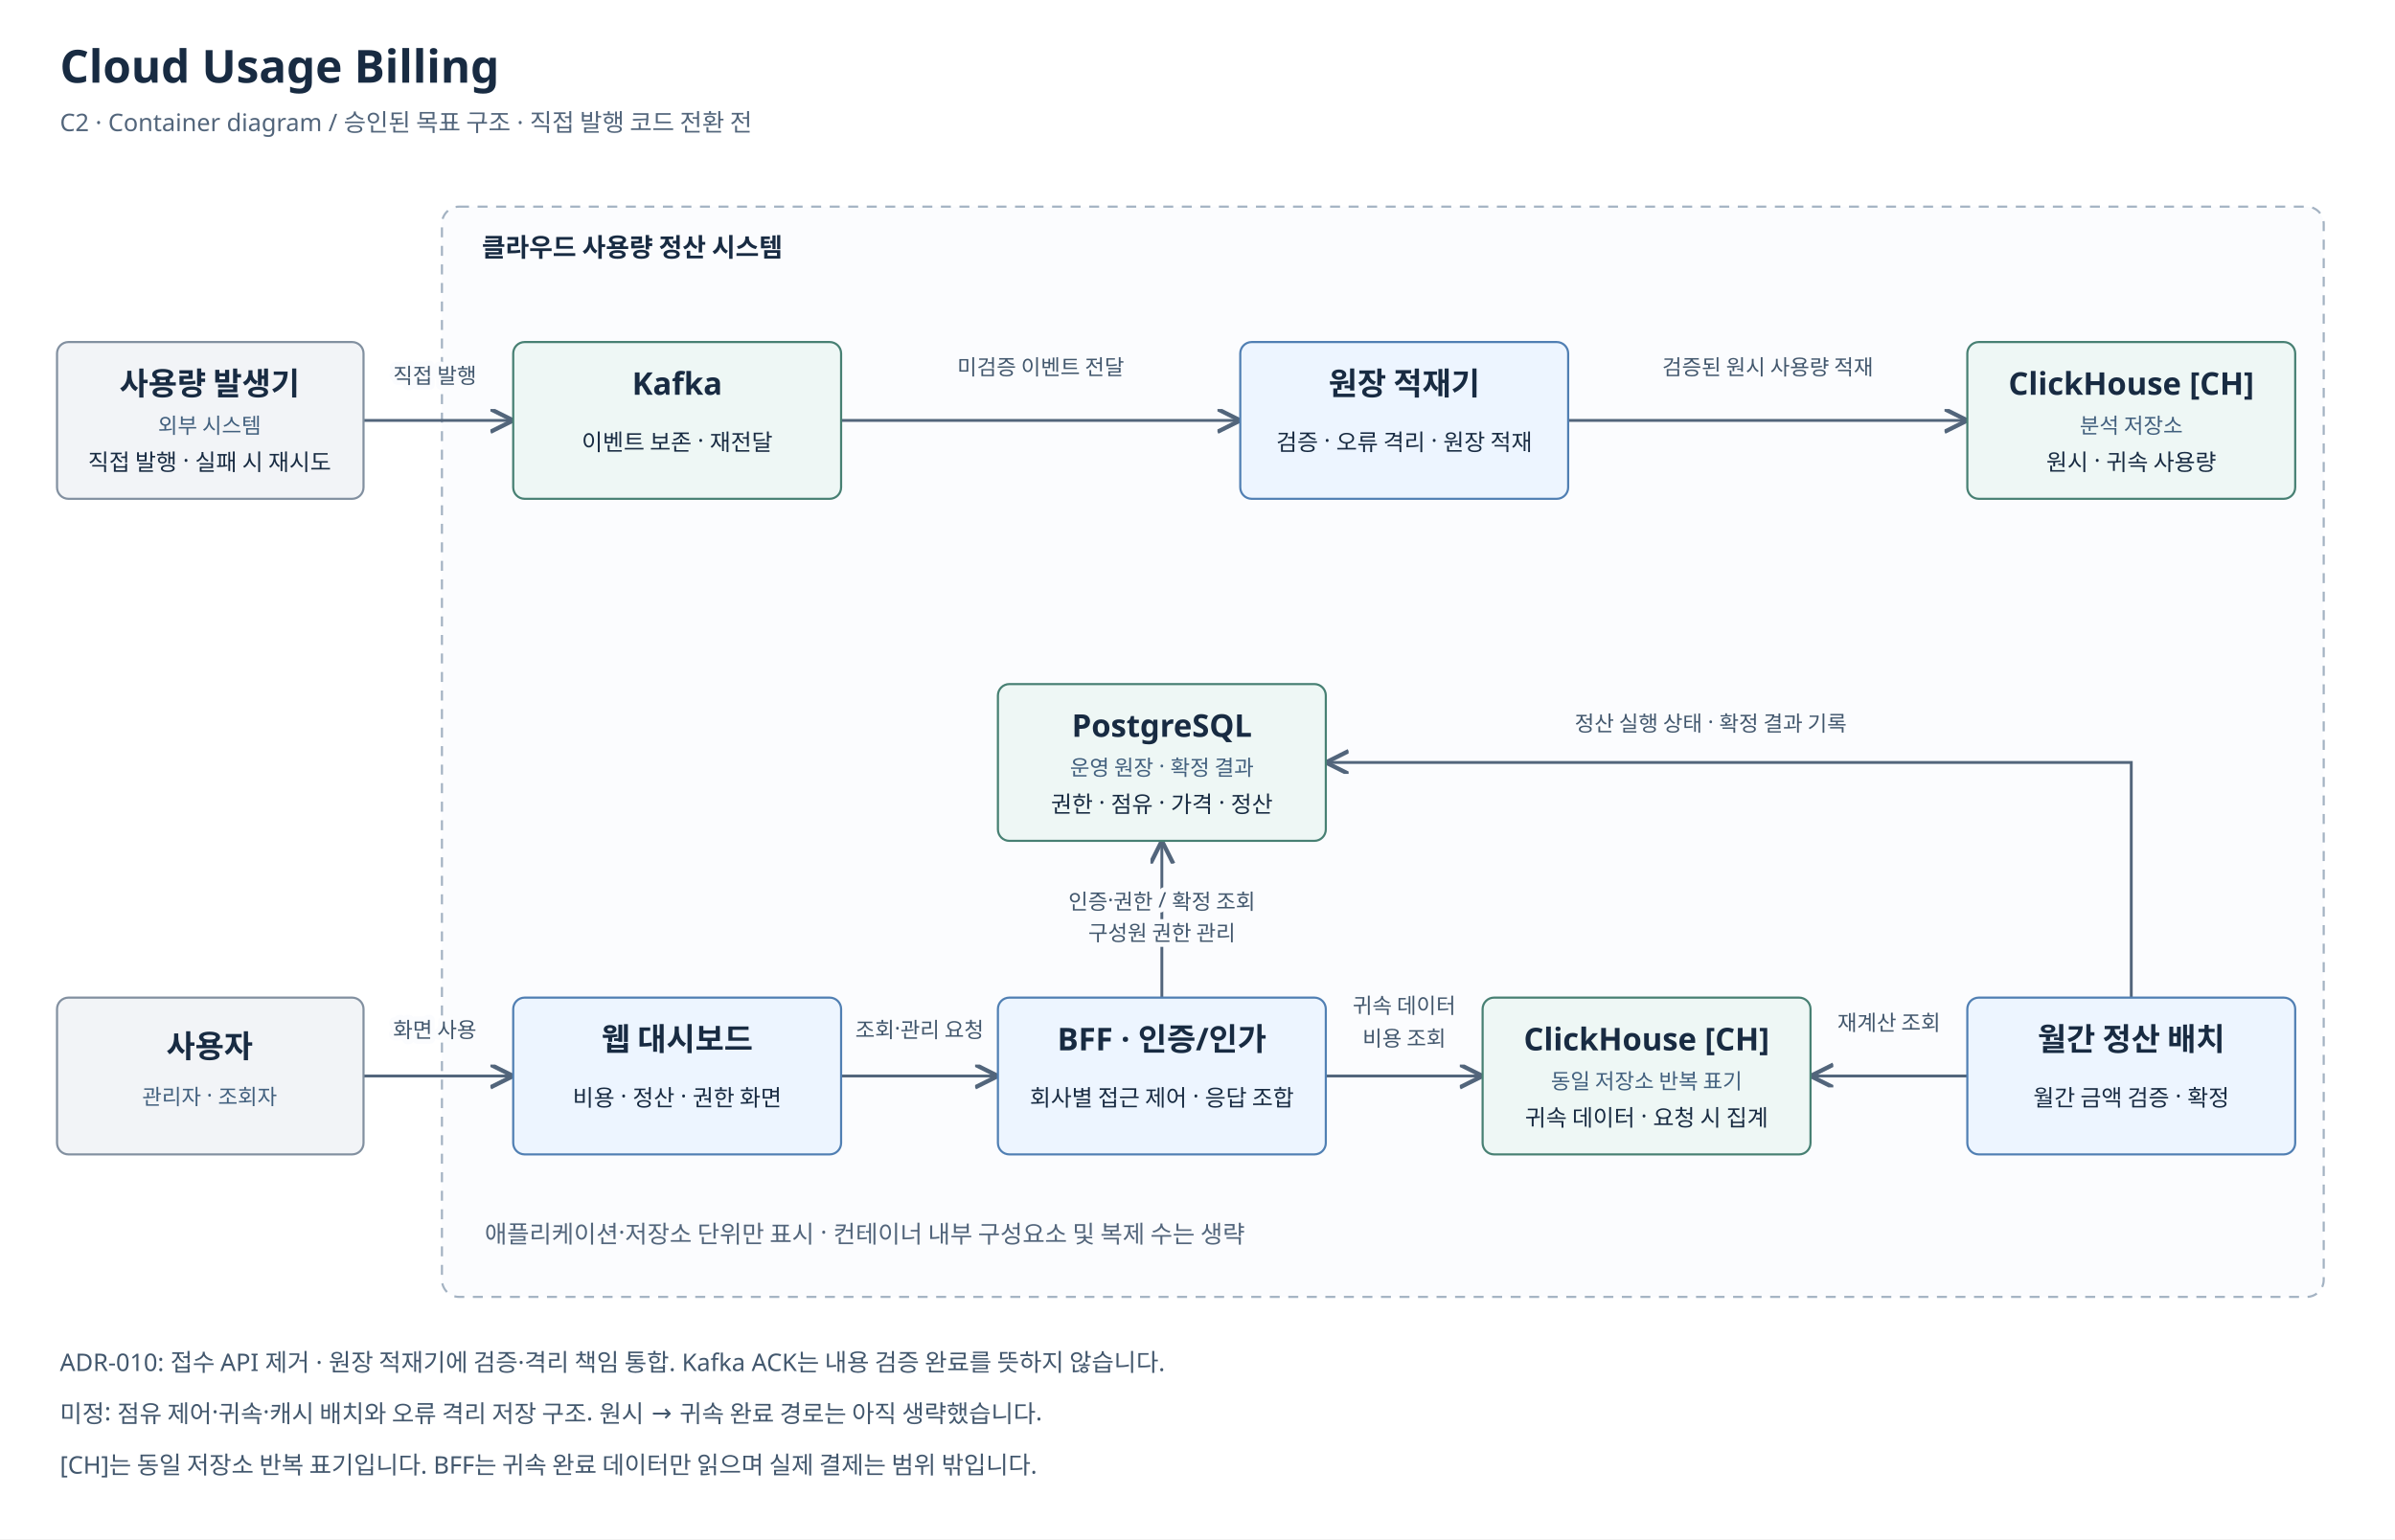
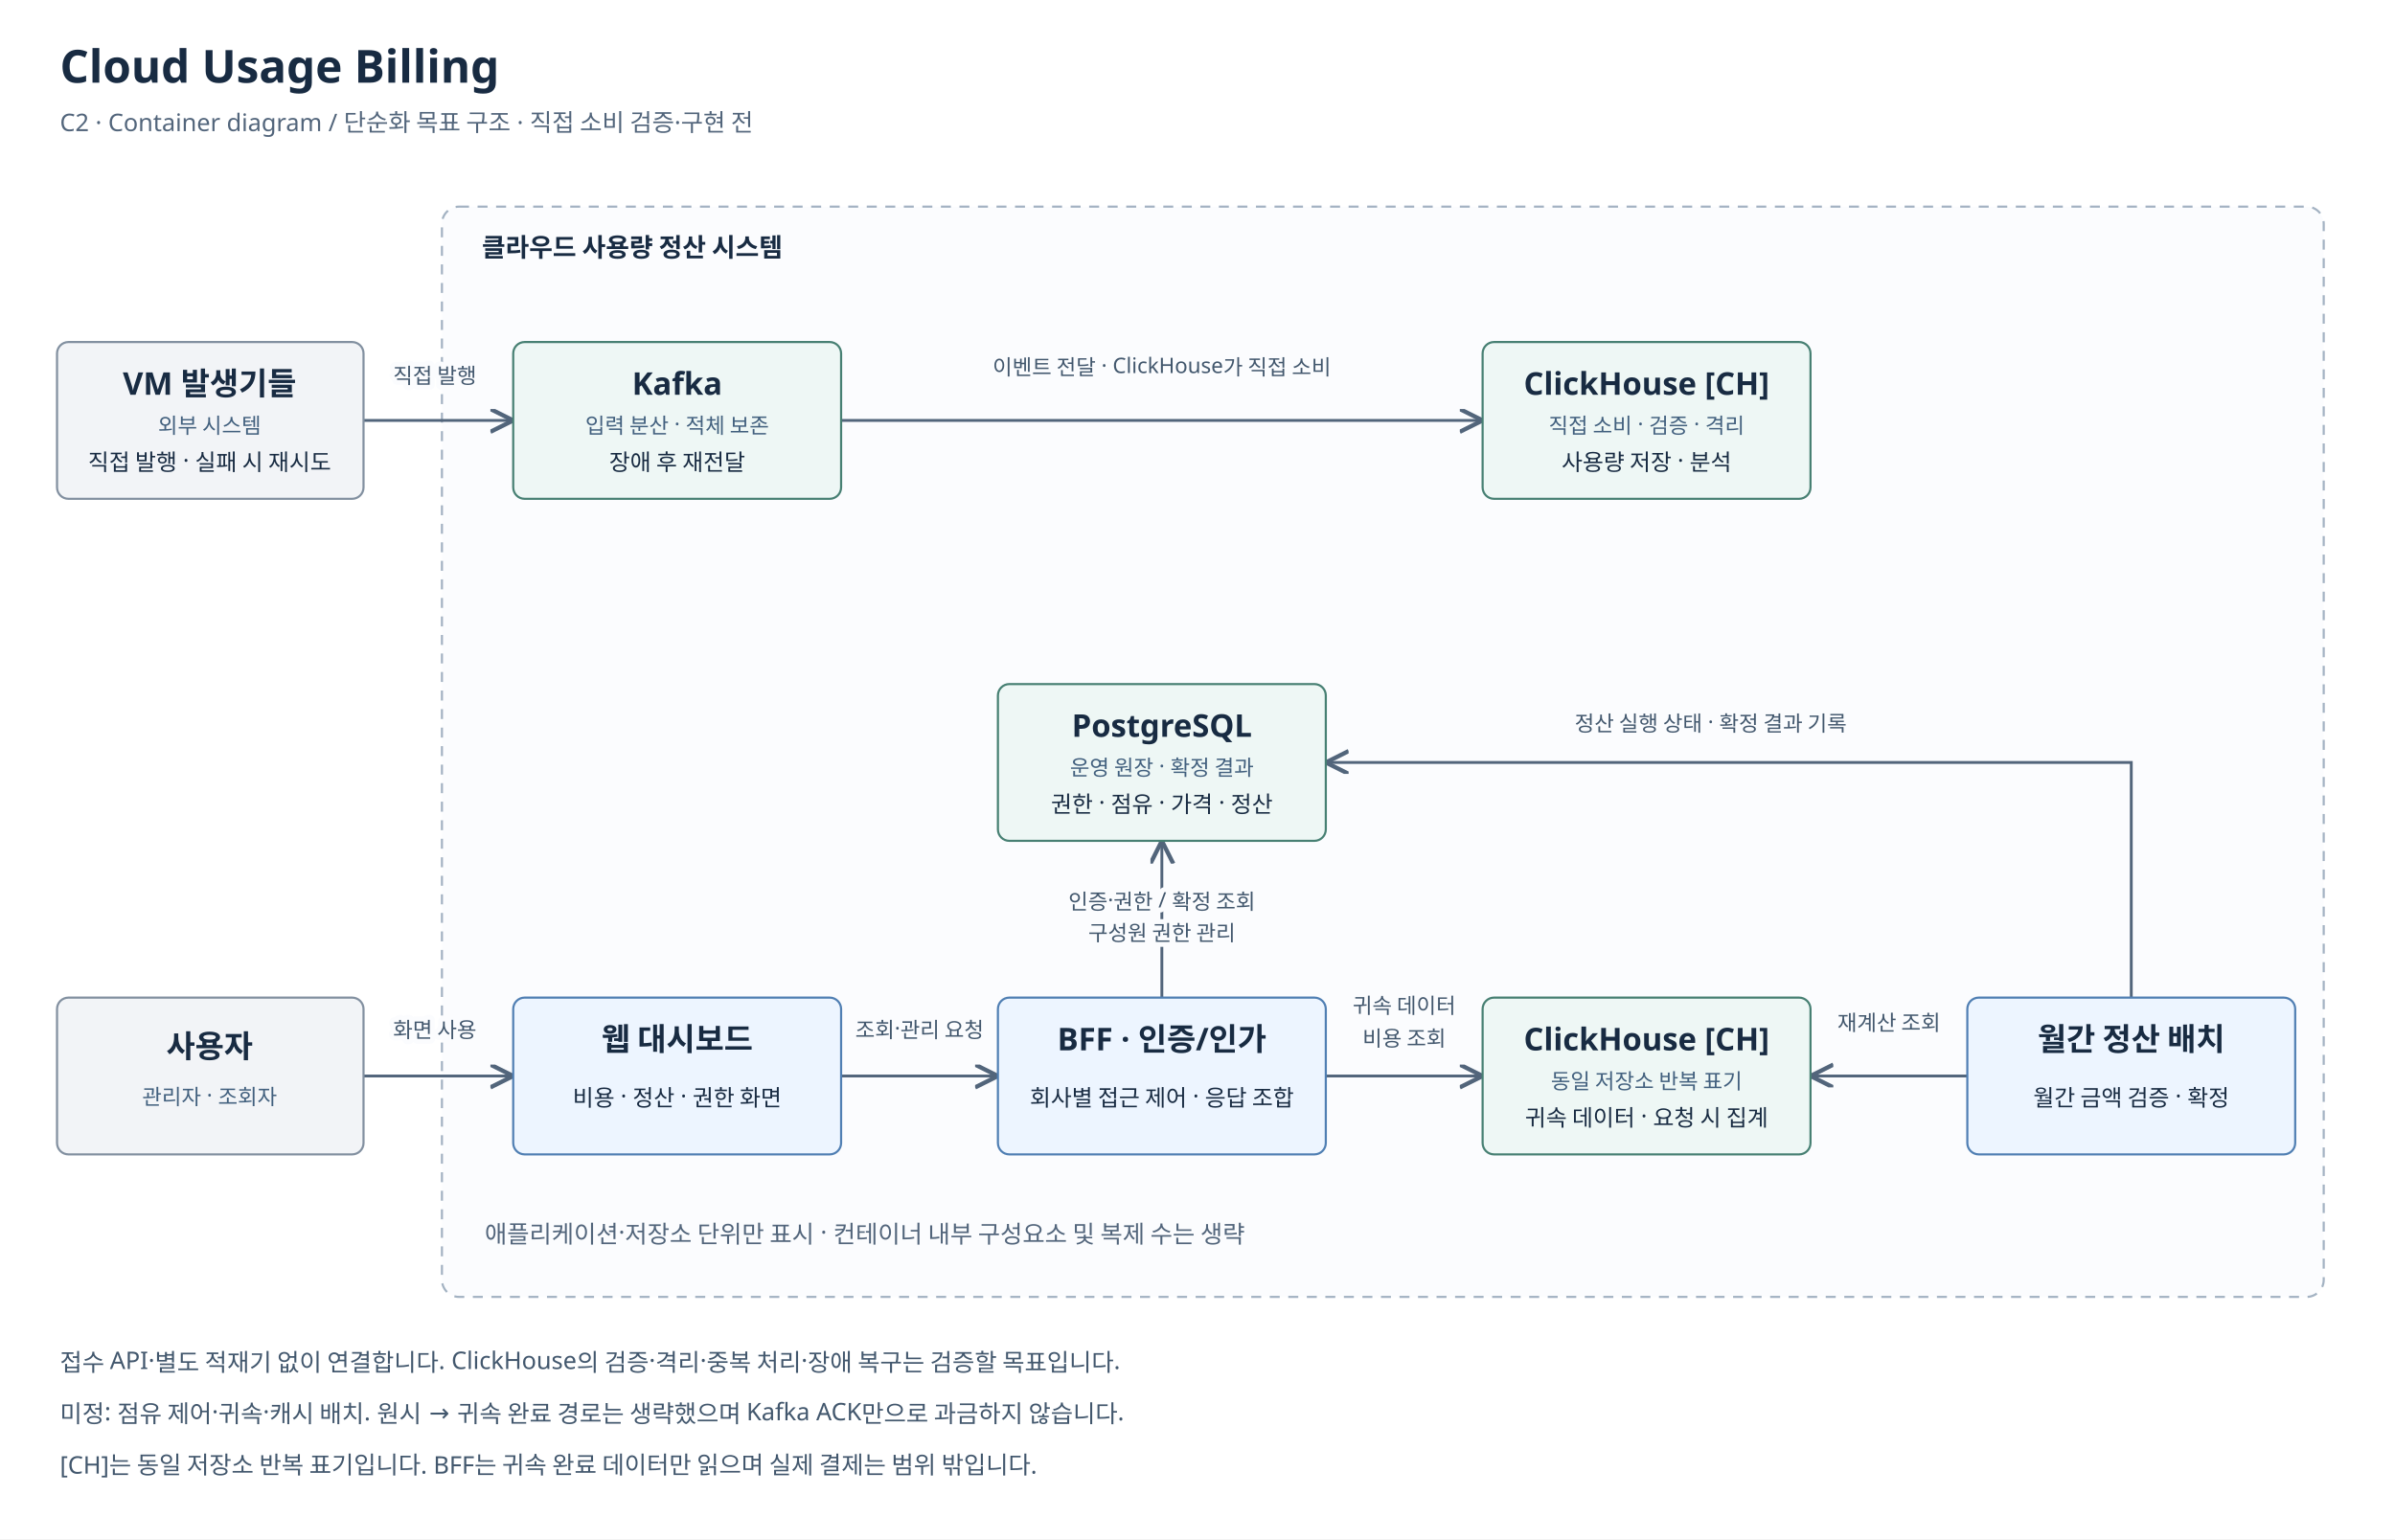
<svg xmlns="http://www.w3.org/2000/svg" width="1680" height="1080" viewBox="0 0 1680 1080" role="img" aria-labelledby="title desc">
  <defs>
    <marker id="arrow" markerWidth="9" markerHeight="9" refX="8" refY="4" orient="auto">
      <path d="M0 0 L8 4 L0 8" fill="none" stroke="#52657b" stroke-width="1.5" />
    </marker>
    <style>
      text { font-family: "Apple SD Gothic Neo", "Noto Sans KR", "Malgun Gothic", sans-serif; fill: #182b42; }
      .heading { font-size: 32px; font-weight: 700; }
      .subtitle { font-size: 17px; fill: #52657b; }
      .name { font-size: 22px; font-weight: 700; text-anchor: middle; }
      .type { font-size: 15px; fill: #42607e; text-anchor: middle; }
      .detail { font-size: 16px; text-anchor: middle; }
      .edge { fill: none; stroke: #52657b; stroke-width: 2; marker-end: url(#arrow); }
      .label { font-size: 15px; fill: #42576d; text-anchor: middle; paint-order: stroke; stroke: #fbfcfe; stroke-width: 7px; stroke-linejoin: round; }
      .app { fill: #edf5ff; stroke: #507fb3; stroke-width: 1.5; }
      .store { fill: #eef7f5; stroke: #478073; stroke-width: 1.5; }
      .external { fill: #f2f4f7; stroke: #8290a0; stroke-width: 1.5; }
      .note { font-size: 17px; fill: #42576d; }
    </style>
  </defs>
  <rect width="1680" height="1080" fill="#fff" />
  <text x="42" y="58" class="heading">Cloud Usage Billing</text>
-   <text x="42" y="92" class="subtitle">C2 · Container diagram / 승인된 목표 구조 · 직접 발행 코드 전환 전</text>
+   <text x="42" y="92" class="subtitle">C2 · Container diagram / 단순화 목표 구조 · 직접 소비 검증·구현 전</text>
  <rect x="310" y="145" width="1320" height="765" rx="12" fill="#fbfcfe" stroke="#a3b2c2" stroke-width="1.5" stroke-dasharray="7 6" />
  <text x="338" y="180" font-size="18" font-weight="700">클라우드 사용량 정산 시스템</text>
  <path class="edge" d="M255 295 H360" />
  <text class="label" x="305" y="269">직접 발행</text>
-   <path class="edge" d="M590 295 H870" />
-   <text class="label" x="730" y="263">미검증 이벤트 전달</text>
-   <path class="edge" d="M1100 295 H1380" />
-   <text class="label" x="1240" y="263">검증된 원시 사용량 적재</text>
+   <path class="edge" d="M590 295 H1040" />
+   <text class="label" x="815" y="263">이벤트 전달 · ClickHouse가 직접 소비</text>
  <path class="edge" d="M255 755 H360" />
  <text class="label" x="305" y="728">화면 사용</text>
  <path class="edge" d="M590 755 H700" />
  <text class="label" x="645" y="728">조회·관리 요청</text>
  <path class="edge" d="M815 700 V590" />
  <text class="label" x="815" y="638">인증·권한 / 확정 조회</text>
  <text class="label" x="815" y="660">구성원 권한 관리</text>
  <path class="edge" d="M930 755 H1040" />
  <text class="label" x="985" y="711">귀속 데이터</text>
  <text class="label" x="985" y="734">비용 조회</text>
  <path class="edge" d="M1380 755 H1270" />
  <text class="label" x="1325" y="723">재계산 조회</text>
  <path class="edge" d="M1495 700 V535 H930" />
  <text class="label" x="1200" y="513">정산 실행 상태 · 확정 결과 기록</text>
  <rect class="external" x="40" y="240" width="215" height="110" rx="8" />
-   <text class="name" x="147" y="277">사용량 발생기</text>
+   <text class="name" x="147" y="277">VM 발생기들</text>
  <text class="type" x="147" y="304">외부 시스템</text>
  <text class="detail" x="147" y="330">직접 발행 · 실패 시 재시도</text>
  <rect class="external" x="40" y="700" width="215" height="110" rx="8" />
  <text class="name" x="147" y="742">사용자</text>
  <text class="type" x="147" y="775">관리자 · 조회자</text>
  <rect class="store" x="360" y="240" width="230" height="110" rx="8" />
  <text class="name" x="475" y="277">Kafka</text>
-   <text class="detail" x="475" y="316">이벤트 보존 · 재전달</text>
-   <rect class="app" x="870" y="240" width="230" height="110" rx="8" />
-   <text class="name" x="985" y="277">원장 적재기</text>
-   <text class="detail" x="985" y="316">검증 · 오류 격리 · 원장 적재</text>
-   <rect class="store" x="1380" y="240" width="230" height="110" rx="8" />
-   <text class="name" x="1495" y="277">ClickHouse [CH]</text>
-   <text class="type" x="1495" y="304">분석 저장소</text>
-   <text class="detail" x="1495" y="330">원시 · 귀속 사용량</text>
+   <text class="type" x="475" y="304">입력 분산 · 적체 보존</text>
+   <text class="detail" x="475" y="330">장애 후 재전달</text>
+   <rect class="store" x="1040" y="240" width="230" height="110" rx="8" />
+   <text class="name" x="1155" y="277">ClickHouse [CH]</text>
+   <text class="type" x="1155" y="304">직접 소비 · 검증 · 격리</text>
+   <text class="detail" x="1155" y="330">사용량 저장 · 분석</text>
  <rect class="store" x="700" y="480" width="230" height="110" rx="8" />
  <text class="name" x="815" y="517">PostgreSQL</text>
  <text class="type" x="815" y="544">운영 원장 · 확정 결과</text>
  <text class="detail" x="815" y="570">권한 · 점유 · 가격 · 정산</text>
  <rect class="app" x="360" y="700" width="230" height="110" rx="8" />
  <text class="name" x="475" y="737">웹 대시보드</text>
  <text class="detail" x="475" y="776">비용 · 정산 · 권한 화면</text>
  <rect class="app" x="700" y="700" width="230" height="110" rx="8" />
  <text class="name" x="815" y="737">BFF · 인증/인가</text>
  <text class="detail" x="815" y="776">회사별 접근 제어 · 응답 조합</text>
  <rect class="store" x="1040" y="700" width="230" height="110" rx="8" />
  <text class="name" x="1155" y="737">ClickHouse [CH]</text>
  <text class="type" x="1155" y="764">동일 저장소 반복 표기</text>
  <text class="detail" x="1155" y="790">귀속 데이터 · 요청 시 집계</text>
  <rect class="app" x="1380" y="700" width="230" height="110" rx="8" />
  <text class="name" x="1495" y="737">월간 정산 배치</text>
  <text class="detail" x="1495" y="776">월간 금액 검증 · 확정</text>
  <text x="340" y="872" class="subtitle">애플리케이션·저장소 단위만 표시 · 컨테이너 내부 구성요소 및 복제 수는 생략</text>
-   <text x="42" y="962" class="note">ADR-010: 접수 API 제거 · 원장 적재기에 검증·격리 책임 통합. Kafka ACK는 내용 검증 완료를 뜻하지 않습니다.</text>
-   <text x="42" y="998" class="note">미정: 점유 제어·귀속·캐시 배치와 오류 격리 저장 구조. 원시 → 귀속 완료 경로는 아직 생략했습니다.</text>
+   <text x="42" y="962" class="note">접수 API·별도 적재기 없이 연결합니다. ClickHouse의 검증·격리·중복 처리·장애 복구는 검증할 목표입니다.</text>
+   <text x="42" y="998" class="note">미정: 점유 제어·귀속·캐시 배치. 원시 → 귀속 완료 경로는 생략했으며 Kafka ACK만으로 과금하지 않습니다.</text>
  <text x="42" y="1034" class="note">[CH]는 동일 저장소 반복 표기입니다. BFF는 귀속 완료 데이터만 읽으며 실제 결제는 범위 밖입니다.</text>
</svg>
